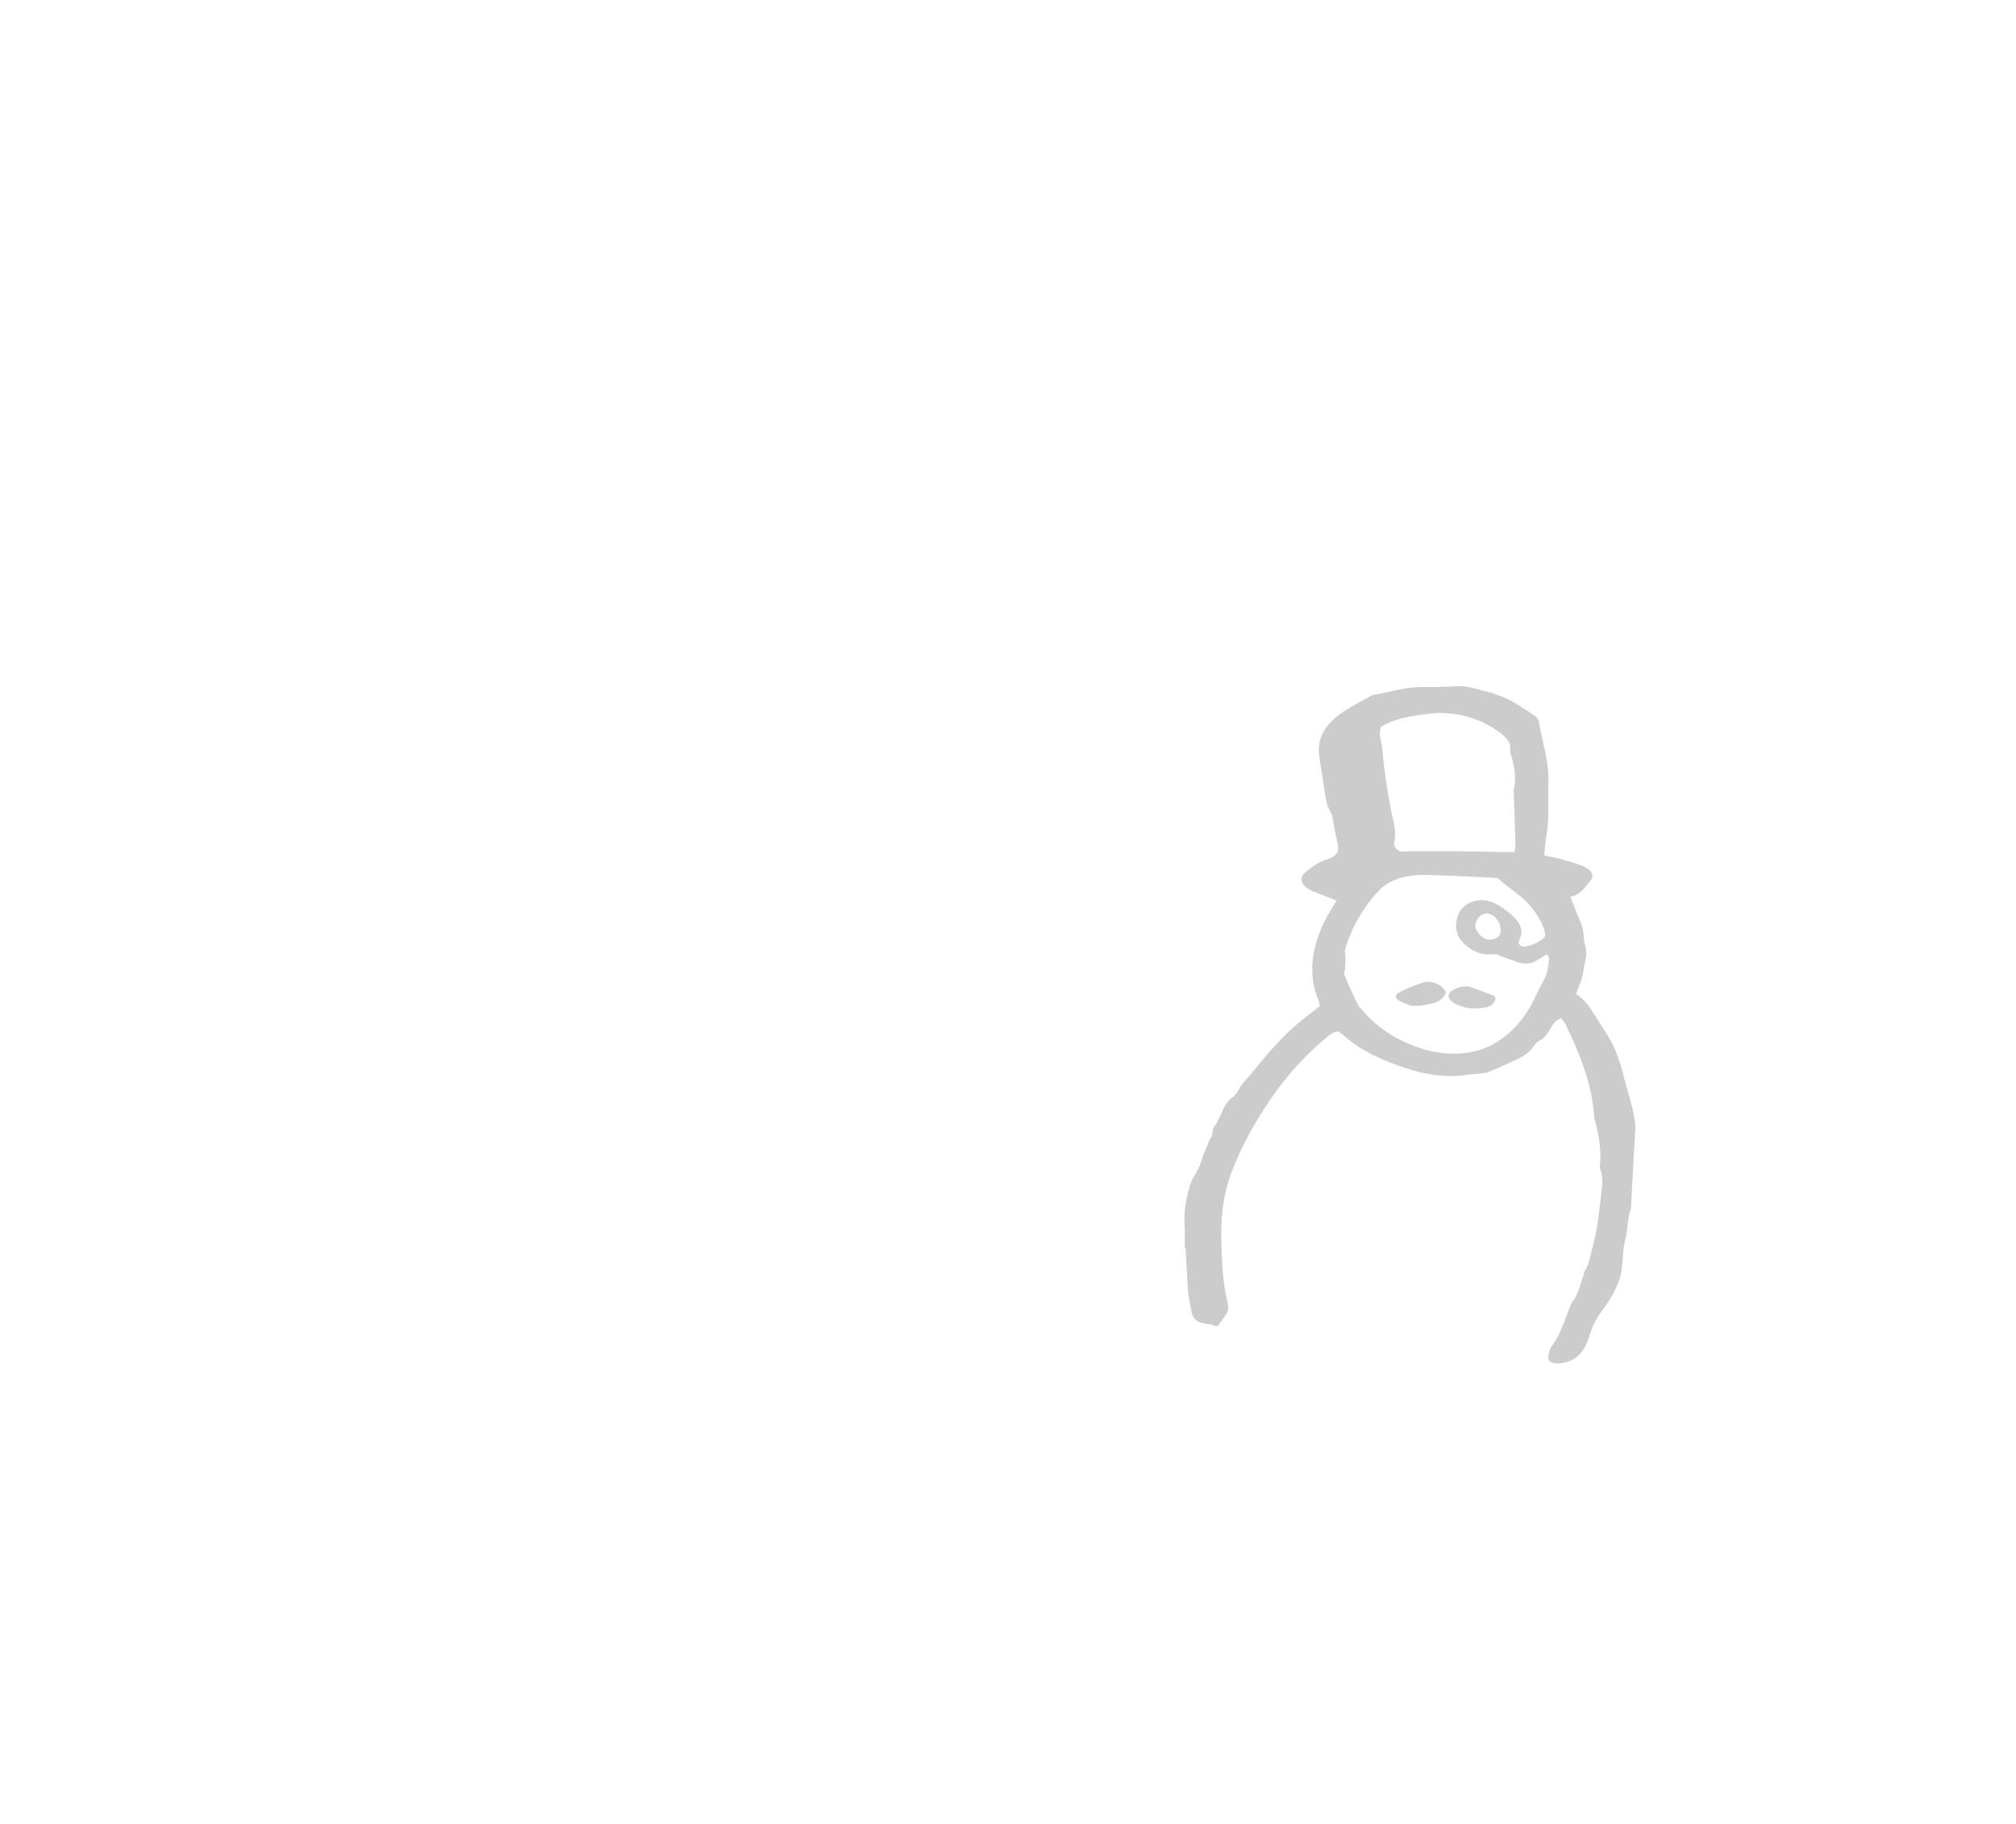
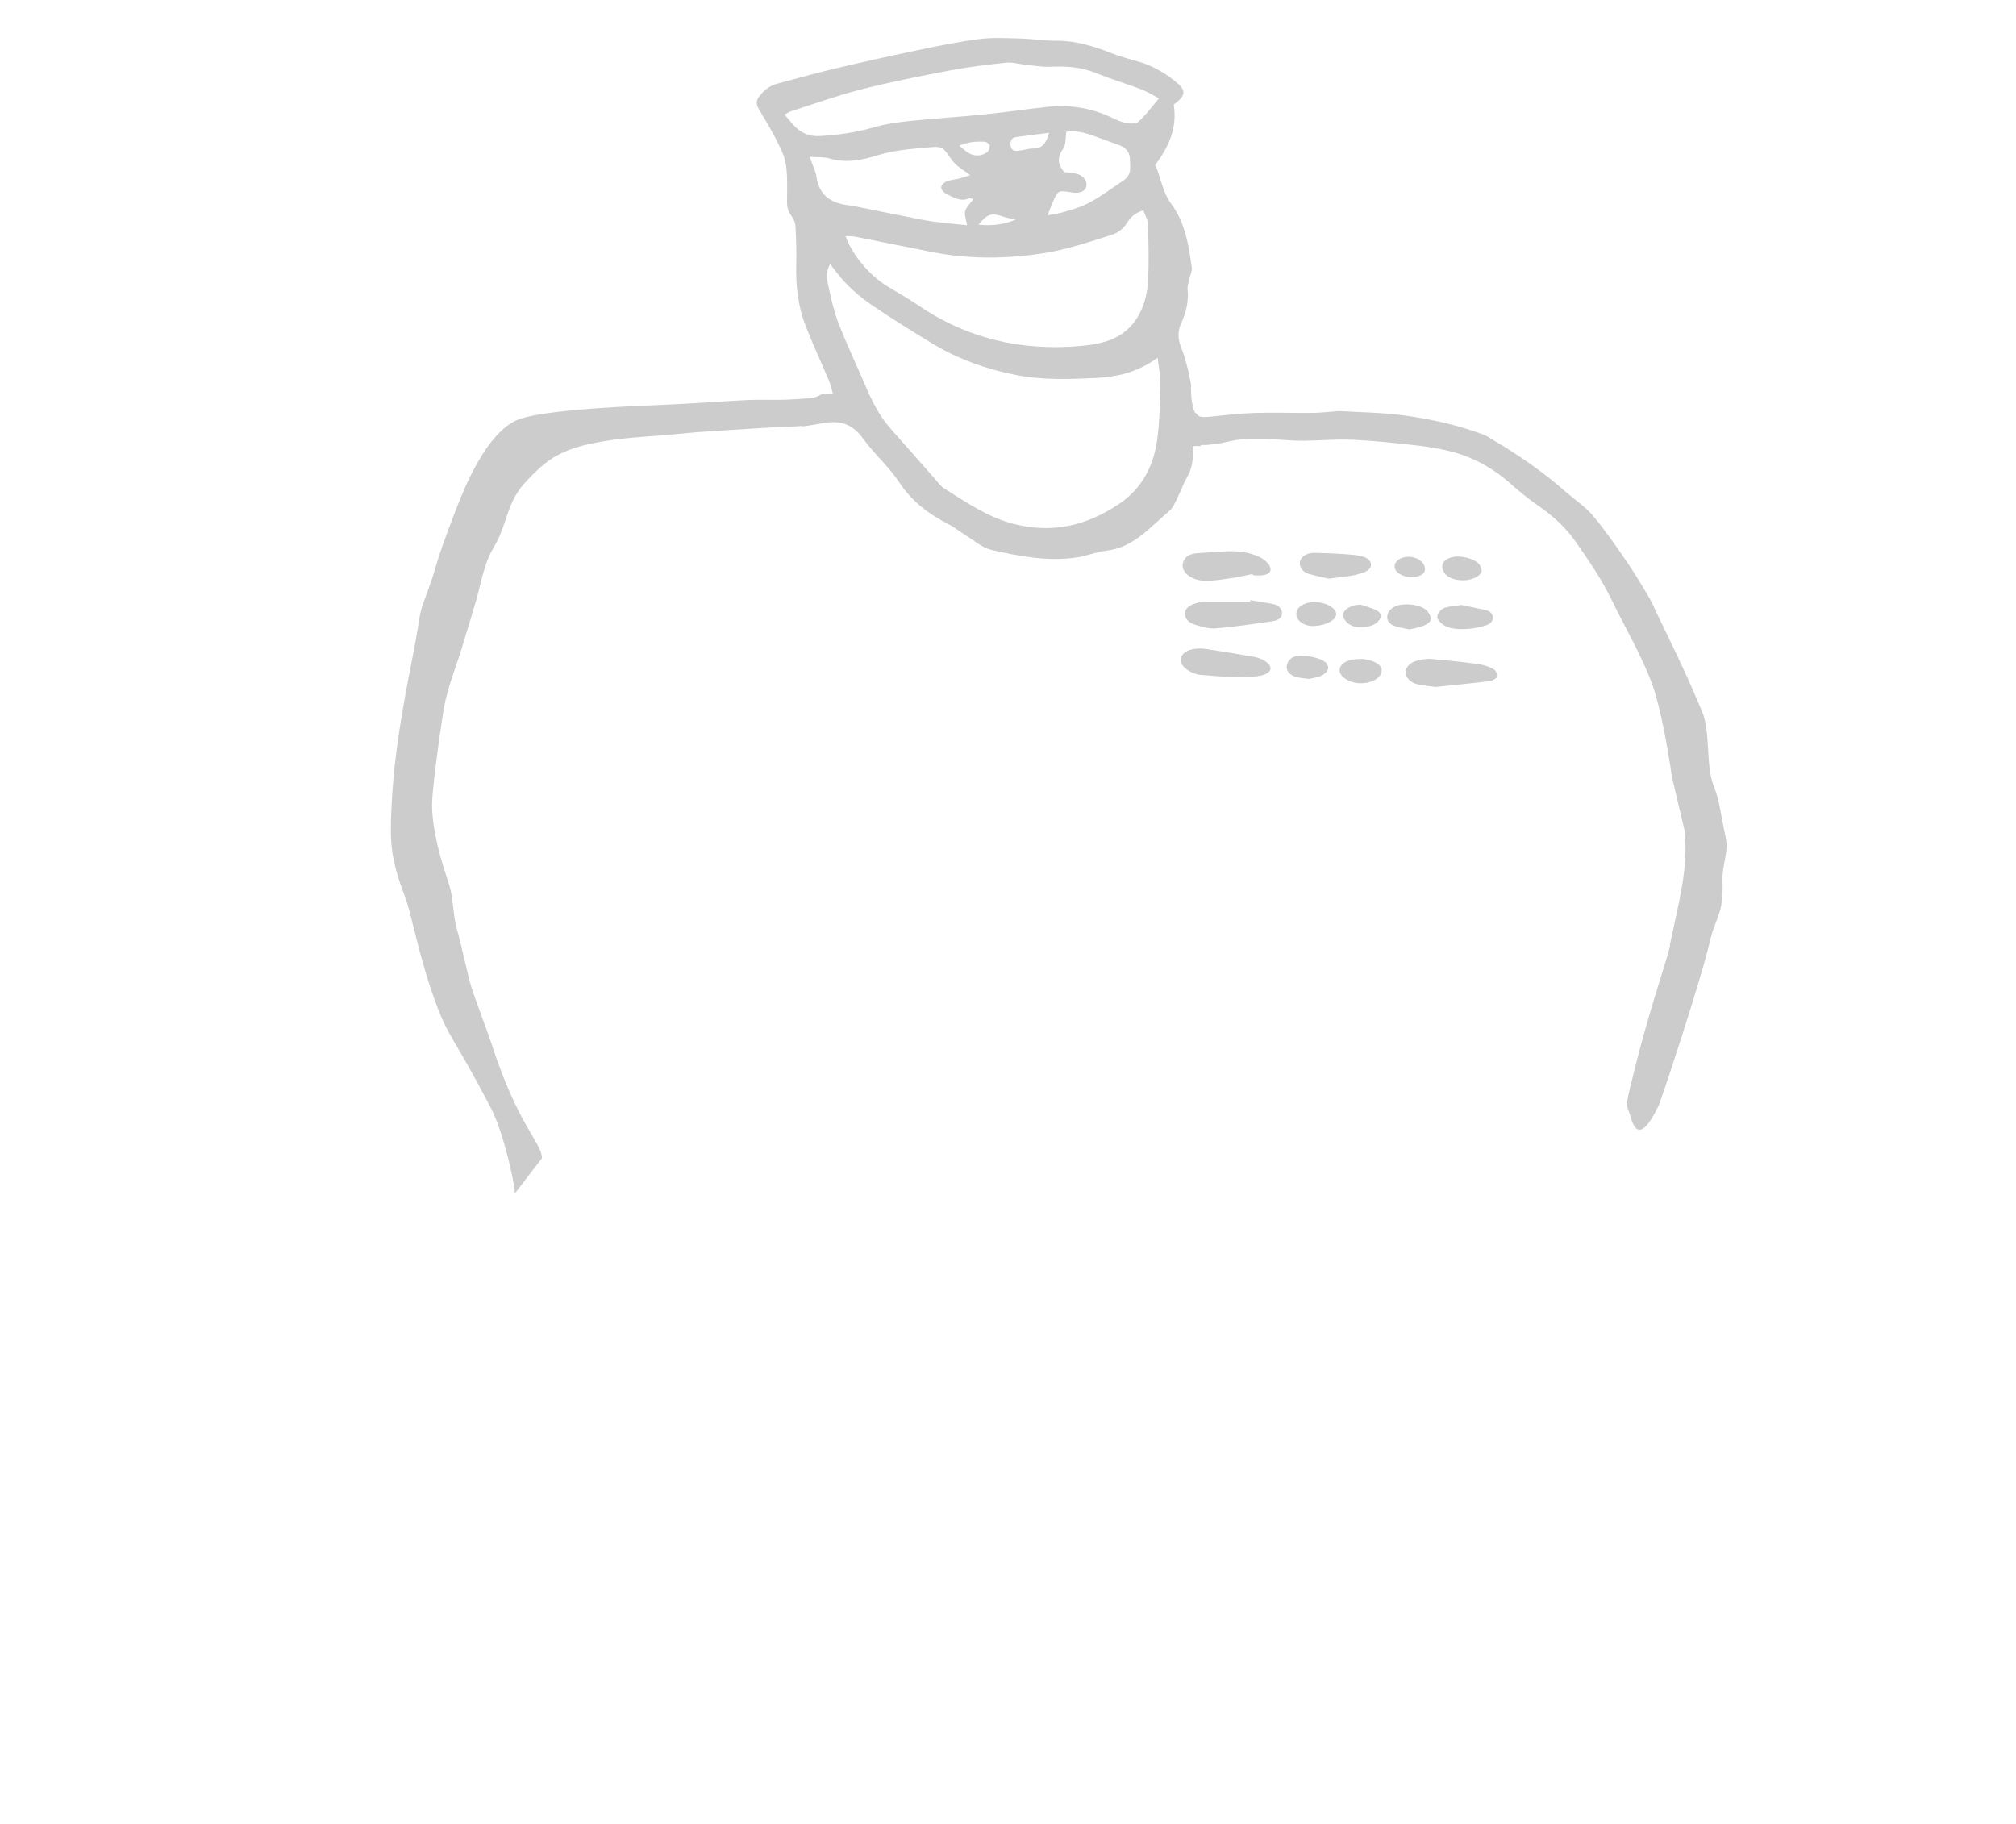
<svg xmlns="http://www.w3.org/2000/svg" version="1.1" id="Layer_1" x="0px" y="0px" width="420px" height="380px" viewBox="0 0 420 380" style="enable-background:new 0 0 420 380;" xml:space="preserve" opacity="0.2">
+   <path style="fill-rule:evenodd;clip-rule:evenodd;" d="M249.198,86.073c-0.535,0.067-0.935-2.536-0.977-3.073  c-0.314-4.065,0.22-1.424-0.314-4.065c-0.441-2.177-0.973-4.373-1.788-6.421c-0.724-1.813-0.852-3.44-0.036-5.192  c1.026-2.205,1.575-4.498,1.336-6.99c-0.079-0.814,0.273-1.676,0.446-2.512c0.138-0.668,0.501-1.357,0.422-1.991  c-0.599-4.715-1.399-9.466-4.257-13.319c-1.924-2.593-2.18-5.636-3.358-8.147c2.954-3.934,4.626-7.906,3.843-12.57  c2.628-1.934,2.725-2.942,0.227-4.929c-2.312-1.838-4.863-3.29-7.732-4.08c-1.848-0.509-3.707-1.027-5.492-1.727  c-3.686-1.446-7.395-2.589-11.406-2.574c-2.574,0.009-5.146-0.402-7.722-0.468c-2.822-0.072-5.683-0.235-8.467,0.127  c-4.376,0.572-8.719,1.471-13.047,2.376c-5.798,1.211-11.58,2.503-17.345,3.869c-3.893,0.921-7.742,2.041-11.618,3.046  c-1.622,0.421-2.823,1.428-3.806,2.761c-0.561,0.764-0.592,1.548-0.094,2.394c1.251,2.127,2.55,4.232,3.666,6.434  c0.84,1.656,1.768,3.394,2.044,5.195c0.388,2.52,0.257,5.134,0.239,7.708c-0.006,1.081,0.143,1.986,0.799,2.878  c0.475,0.644,0.92,1.485,0.963,2.263c0.156,2.744,0.227,5.501,0.158,8.249c-0.106,4.355,0.411,8.608,1.984,12.644  c1.49,3.819,3.229,7.534,4.824,11.309c0.312,0.735,0.475,1.537,0.822,2.703c-1.613,0.086-1.918-0.148-2.912,0.46  c-0.932,0.571-3.256,0.761-4.371,0.718c1.066,2.103,0.343,3.256,0.836,5.682c1.146-0.05,3.504-0.541,4.628-0.714  c3.543-0.547,5.972,0.267,8.124,3.276c2.266,3.167,5.316,5.754,7.454,8.993c2.651,4.019,6.136,6.689,10.241,8.772  c1.33,0.675,2.503,1.667,3.785,2.452c1.711,1.045,3.352,2.514,5.209,2.946c5.852,1.36,11.789,2.473,17.837,1.587  c2.049-0.299,4.028-1.172,6.077-1.396c5.704-0.622,9.178-4.907,13.188-8.295c0.789-0.667,1.228-1.815,1.724-2.798  c0.691-1.368,1.188-2.846,1.947-4.169c0.839-1.464,1.223-2.987,1.21-4.66c-0.009-1.205-0.05-2.414,0.054-3.61  c0.154-1.826-0.039,0.648,0.154-1.826c0.026-0.341-0.435-0.879-0.094-0.928C248.535,85.956,248.331,88.488,249.198,86.073z   M165.165,25.877c-0.535-0.607-1.058-1.228-1.728-2.008c0.657-0.337,0.996-0.574,1.37-0.694c4.854-1.542,9.658-3.29,14.583-4.541  c6.063-1.541,12.209-2.764,18.354-3.93c3.921-0.744,7.896-1.229,11.867-1.642c1.371-0.142,2.797,0.312,4.2,0.452  c1.654,0.165,3.32,0.466,4.968,0.387c3.282-0.155,6.452,0.053,9.566,1.319c3.093,1.256,6.3,2.21,9.425,3.386  c1.155,0.435,2.219,1.125,3.684,1.885c-1.516,1.784-2.745,3.479-4.245,4.864c-0.535,0.495-1.758,0.429-2.607,0.274  c-1.049-0.19-2.061-0.679-3.04-1.144c-4.194-1.991-8.601-2.704-13.164-2.235c-4.396,0.452-8.769,1.127-13.163,1.57  c-5.306,0.535-10.632,0.859-15.935,1.412c-2.469,0.257-4.962,0.631-7.345,1.321c-3.641,1.053-7.309,1.558-11.072,1.788  C168.45,28.49,166.696,27.617,165.165,25.877z M224.12,36.162c-0.809-0.176-1.646-0.21-2.426-0.304  c-1.361-1.628-1.481-3.095-0.188-4.884c0.589-0.815,0.432-2.203,0.641-3.504c1.581-0.298,3.289,0.019,4.952,0.576  c1.98,0.665,3.923,1.45,5.9,2.126c1.408,0.482,2.361,1.388,2.398,2.937c0.038,1.643,0.456,3.34-1.418,4.557  c-3.095,2.011-5.957,4.393-9.492,5.624c-1.947,0.678-3.899,1.253-6.239,1.551c0.417-1.055,0.704-1.827,1.024-2.581  c1.121-2.633,1.127-2.63,3.922-2.187c0.083,0.013,0.163,0.038,0.246,0.049c1.596,0.213,2.672-0.28,2.883-1.322  C226.56,37.626,225.657,36.497,224.12,36.162z M215.271,30.94c-1.057-0.004-2.109,0.372-3.172,0.486  c-0.808,0.086-1.507-0.181-1.581-1.179c-0.063-0.858,0.248-1.557,1.143-1.688c2.178-0.318,4.363-0.571,6.894-0.896  C217.925,29.932,217.091,30.949,215.271,30.94z M211.608,45.758c-2.46,1.015-4.994,1.355-7.758,1.047  c1.922-2.289,2.739-2.504,5.123-1.672C209.824,45.43,210.73,45.555,211.608,45.758z M205.612,31.753  c-1.179,0.764-2.505,0.86-3.768,0.164c-0.567-0.312-1.042-0.804-1.989-1.556c2.005-0.886,3.642-0.904,5.263-0.84  c0.391,0.016,1.055,0.472,1.076,0.767C206.23,30.772,205.981,31.513,205.612,31.753z M217.445,52.747  c4.83-0.748,9.376-2.31,13.987-3.759c1.384-0.435,2.514-1.201,3.348-2.523c0.711-1.128,1.647-2.141,3.41-2.612  c0.379,1.04,0.944,1.902,0.971,2.78c0.112,3.854,0.221,7.721,0.029,11.567c-0.121,2.446-0.577,4.832-1.793,7.141  c-1.605,3.048-3.951,4.841-6.99,5.792c-1.66,0.52-3.424,0.777-5.16,0.937c-12.379,1.143-23.859-1.511-34.277-8.679  c-2.008-1.382-4.164-2.531-6.232-3.82c-3.701-2.306-7.298-6.613-8.572-10.41c0.824,0.067,1.531,0.056,2.211,0.19  c5.237,1.033,10.468,2.111,15.705,3.145C201.854,54.031,209.605,53.96,217.445,52.747z M170.089,36.812  c-0.193-1.284-0.836-2.496-1.412-4.135c1.715,0.124,3.001-0.004,4.153,0.341c3.472,1.044,6.849,0.313,10.093-0.687  c3.815-1.175,7.705-1.348,11.591-1.716c0.686-0.064,1.61,0.048,2.068,0.479c0.907,0.854,1.478,2.083,2.354,2.982  c0.785,0.804,1.796,1.374,3.207,2.417c-1.131,0.354-1.691,0.564-2.268,0.702c-0.889,0.212-1.824,0.272-2.668,0.6  c-0.475,0.183-1.07,0.74-1.12,1.186c-0.045,0.412,0.474,1.099,0.908,1.318c1.543,0.779,3.069,1.844,4.949,1.014  c0.175-0.077,0.454,0.099,0.85,0.198c-0.641,0.871-1.463,1.572-1.707,2.447c-0.218,0.78,0.202,1.75,0.395,2.974  c-3.155-0.36-6.358-0.558-9.521-1.175c-4.82-0.941-9.631-1.931-14.447-2.898c-0.081-0.017-0.164-0.027-0.246-0.035  C173.571,42.478,170.741,41.107,170.089,36.812z M241.757,80.071c-0.128,4.031-0.146,8.104-0.757,12.071  c-0.821,5.333-3.324,9.793-7.862,12.85c-6.738,4.539-13.871,6.206-21.879,4.183c-5.42-1.368-9.867-4.465-14.471-7.359  c-0.895-0.562-1.558-1.536-2.287-2.358c-3.035-3.421-6.059-6.852-9.077-10.288c-2.21-2.518-3.703-5.479-5.019-8.565  c-1.874-4.399-3.952-8.713-5.682-13.171c-1.013-2.612-1.605-5.413-2.215-8.169c-0.283-1.281-0.442-2.691,0.423-4.252  c0.583,0.743,1.03,1.297,1.462,1.864c2.136,2.803,4.802,5.025,7.648,6.958c3.963,2.689,8.037,5.207,12.124,7.693  c5.438,3.311,11.386,5.398,17.524,6.609c5.399,1.066,10.944,0.877,16.457,0.617c4.488-0.212,8.735-1.101,13.023-4.229  C241.437,76.885,241.808,78.485,241.757,80.071z" />
  <g>
-     <path style="fill-rule:evenodd;clip-rule:evenodd;" d="M340.702,234.895c-0.212-3.795-1.712-7.549-2.601-11.322   c-0.303-1.281-0.789-2.559-1.221-3.832c-0.979-2.875-2.977-5.561-4.68-8.299c-0.991-1.594-2.05-3.16-3.833-4.346   c0.558-1.693,1.343-3.223,1.51-4.828c0.175-1.684,0.959-3.275,0.409-5.102c-0.49-1.629-0.222-3.299-0.959-4.961   c-0.753-1.696-1.384-3.407-2.164-5.351c2.179-0.451,2.947-1.944,4.058-3.221c1.022-1.176,0.523-2.356-1.384-3.152   c-1.479-0.617-3.107-1.063-4.702-1.518c-1.037-0.294-2.135-0.468-3.385-0.733c0.05-0.785,0.064-1.446,0.138-2.098   c0.232-2.082,0.672-4.145,0.686-6.245c0.014-2.244-0.086-4.497,0.016-6.741c0.192-4.212-1.26-8.456-1.974-12.686   c-0.071-0.425-0.348-0.945-0.788-1.258c-1.365-0.974-2.825-1.893-4.305-2.788c-2.533-1.529-5.571-2.318-8.618-3.077   c-1.199-0.299-2.359-0.448-3.632-0.36c-2.287,0.157-4.628,0.173-6.959,0.158c-3.662-0.022-6.74,1.062-10.088,1.629   c-0.5,0.085-0.918,0.36-1.32,0.589c-1.693,0.966-3.445,1.895-5.033,2.935c-3.738,2.449-5.591,5.517-5.031,9.309   c0.379,2.567,0.826,5.134,1.197,7.7c0.198,1.365,0.45,2.718,1.23,4.047c0.209,0.355,0.292,0.744,0.366,1.12   c0.342,1.74,0.552,3.484,1.021,5.216c0.444,1.637-0.161,2.768-2.31,3.424c-1.793,0.548-3.051,1.532-4.271,2.513   c-1.513,1.219-1.165,2.644,0.833,3.801c0.354,0.204,0.779,0.352,1.184,0.509c1.399,0.549,2.804,1.091,4.348,1.69   c-0.189,0.325-0.362,0.652-0.568,0.967c-1.559,2.382-2.751,4.857-3.562,7.465c-1.274,4.1-1.333,8.238,0.418,12.512   c0.15,0.363,0.161,0.746,0.224,1.055c-2.04,1.637-4.127,3.148-5.934,4.807c-1.811,1.662-3.403,3.443-4.98,5.221   c-1.636,1.846-3.033,3.797-4.729,5.611c-1.625,1.74-0.861,2.023-2.846,3.631c-0.24-0.123-1.411,1.732-1.426,1.766   c-1.069,2.445-1.479,3.298-2.323,4.541c-0.491,3.228,0.239-0.362-1.55,4.308c-0.397,0.748-0.43,1.065-0.684,1.849   c-1.107,3.396-2.078,3.698-2.693,5.989c-1.678,6.245-0.751,7.046-0.969,12.616c0.057,0.031,0.113,0.053,0.17,0.088   c0.055,0.898,0.113,1.869,0.168,2.84c0.124,2.182,0.188,4.361,0.392,6.547c0.118,1.279,0.481,2.566,0.693,3.85   c0.248,1.5,1.267,2.469,3.673,2.594c0.625,0.031,1.174,0.602,1.866,0.289c0.511-0.705,0.998-1.412,1.526-2.104   c0.557-0.727,0.695-1.482,0.499-2.361c-0.423-1.889-0.771-3.781-0.965-5.668c-0.228-2.189-0.275-4.373-0.372-6.559   c-0.235-5.303,0.274-10.496,2.206-15.498c2.22-5.75,5.325-11.219,9.101-16.477c2.893-4.025,6.341-7.799,10.465-11.254   c0.654-0.547,1.245-1.16,2.48-1.352c0.316,0.193,0.732,0.373,0.989,0.621c2.58,2.475,6.042,4.332,9.767,5.811   c5.311,2.105,10.906,3.576,16.83,2.523c0.621-0.111,1.318-0.08,1.961-0.16c0.639-0.078,1.344-0.127,1.862-0.344   c2.066-0.869,4.094-1.779,6.093-2.713c1.41-0.658,2.509-1.51,3.236-2.59c0.305-0.451,0.682-0.941,1.25-1.221   c1.098-0.533,1.527-1.316,2.066-2.109c0.598-0.875,0.834-1.961,2.448-2.551c0.311,0.387,0.65,0.695,0.815,1.031   c3.17,6.445,5.709,12.934,6.087,19.564c0.021,0.375,0.153,0.758,0.258,1.133c0.796,2.877,1.193,5.744,0.966,8.598   c-0.031,0.369-0.09,0.76,0.048,1.123c0.605,1.609,0.425,3.174,0.239,4.73c-0.451,3.783-0.771,7.58-1.804,11.287   c-0.502,1.805-0.654,3.672-1.756,5.34c-0.126,0.193-0.072,0.445-0.151,0.656c-0.706,1.906-1.021,3.908-2.363,5.654   c-0.291,0.377-0.432,0.818-0.597,1.24c-1.074,2.758-1.888,5.582-3.778,8.115c-0.419,0.562-0.479,1.275-0.605,1.936   c-0.192,1.016,0.697,1.592,2.253,1.482c1.351-0.096,2.458-0.461,3.363-1.127c2.552-1.883,2.677-4.412,3.755-6.875   c1.068-2.447,3.409-4.689,4.432-7.148c0.32-0.771,0.76-1.516,0.997-2.303c0.935-3.094,0.438-5.756,1.357-8.852   c0.214-0.719,0.517-5.154,1.028-5.758 M287.689,151.428c2.17-1.352,4.887-2.011,7.77-2.43c1.69-0.244,3.441-0.521,5.193-0.453   c4.052,0.157,7.613,1.292,10.77,3.354c1.986,1.299,3.447,2.538,3.203,4.387c-0.075,0.574,0.266,1.205,0.41,1.809   c0.49,2.042,0.861,4.08,0.403,6.082c-0.1,0.435-0.085,0.893-0.069,1.345c0.107,3.234,0.244,6.471,0.338,9.705   c0.021,0.736-0.089,1.463-0.146,2.321c-8.193-0.177-16.172-0.274-23.977-0.162c-1.064-0.635-1.293-1.346-1.12-1.994   c0.575-2.164-0.253-4.365-0.657-6.542c-0.8-4.312-1.506-8.619-1.832-12.925c-0.069-0.898-0.423-1.809-0.506-2.708   C287.414,152.623,287.605,152.036,287.689,151.428z M302.556,219.523c-2.771-0.043-5.354-0.643-7.837-1.562   c-5.018-1.855-8.592-4.684-11.339-7.986c-0.732-0.879-1.081-1.889-1.538-2.848c-0.564-1.182-1.064-2.369-1.581-3.557   c-0.099-0.223-0.243-0.465-0.209-0.674c0.269-1.607,0.367-3.229,0.11-4.881c1.279-4.436,3.523-8.556,6.956-12.305   c2.185-2.388,5.483-3.483,9.762-3.424c3.117,0.042,6.253,0.215,9.382,0.35c1.895,0.082,3.794,0.199,5.803,0.307   c2.142,2.1,5.154,3.713,6.915,6c1.357,1.759,2.53,3.528,2.905,5.442c0.059,0.291,0.119,0.668-0.093,0.863   c-1.016,0.93-2.32,1.646-4.03,1.986c-0.582,0.117-1.426-0.398-1.382-0.824c0.022-0.219,0.062-0.443,0.166-0.646   c1.181-2.289-0.304-4.225-2.712-6.033c-0.552-0.415-1.11-0.835-1.738-1.192c-2.19-1.24-4.607-1.402-6.578-0.05   c-0.9,0.62-1.529,1.378-1.792,2.251c-0.676,2.238-0.608,4.441,2.001,6.477c1.401,1.094,2.985,1.801,5.093,1.611   c0.431-0.039,0.884-0.01,0.898-0.01c1.674,0.625,2.977,1.123,4.292,1.602c1.835,0.666,3.25,0.291,4.486-0.52   c0.506-0.33,1.033-0.648,1.795-1.127c0.224,0.492,0.463,0.77,0.441,1.016c-0.144,1.637-0.376,3.246-1.281,4.752   c-0.919,1.535-1.532,3.172-2.392,4.727c-1.432,2.592-3.282,5.016-6.028,7.031C310.302,218.305,306.99,219.592,302.556,219.523z    M312.633,194.189c-0.039,0.648-0.472,1.102-1.275,1.402c-0.896,0.334-1.646,0.256-2.414-0.291   c-1.885-1.338-2.082-3.137-0.496-4.522c0.74-0.644,2.011-0.583,2.838,0.146C312.428,191.932,312.673,193.045,312.633,194.189z" />
-     <path style="fill-rule:evenodd;clip-rule:evenodd;" d="M293.807,209.486c-0.437-0.178-1.257-0.465-2.008-0.824   c-1.122-0.535-1.352-1.385-0.351-1.885c1.509-0.756,3.097-1.479,4.816-2.008c1.983-0.613,3.555,0.152,4.754,1.496   c0.205,0.229,0.231,0.623,0.089,0.857c-0.491,0.805-1.124,1.566-2.452,1.852C297.237,209.281,295.881,209.752,293.807,209.486z" />
-     <path style="fill-rule:evenodd;clip-rule:evenodd;" d="M305.998,205.514c1.726,0.631,3.468,1.238,5.157,1.918   c0.268,0.107,0.47,0.58,0.388,0.812c-0.256,0.723-0.801,1.375-1.891,1.604c-2.402,0.502-4.756,0.352-6.909-0.992   c-1.128-0.703-1.306-1.76-0.327-2.393C303.346,205.859,304.392,205.389,305.998,205.514z" />
+     <path style="fill-rule:evenodd;clip-rule:evenodd;" d="M260.473,125.048c1.569,0.258,3.164,0.459,4.702,0.79   c1.27,0.273,1.9,0.996,1.917,1.947c0.018,0.966-0.907,1.484-2.016,1.646c-3.913,0.569-7.834,1.159-11.793,1.491   c-1.401,0.117-2.985-0.374-4.368-0.788c-1.452-0.434-2.161-1.4-2.023-2.522c0.147-1.186,1.398-1.746,2.848-2.085   c0.396-0.092,0.836-0.132,1.256-0.133c3.146-0.01,6.292-0.005,9.439-0.005C260.447,125.274,260.459,125.162,260.473,125.048z" />
+     <path style="fill-rule:evenodd;clip-rule:evenodd;" d="M260.926,119.597c-1.37,0.276-2.722,0.617-4.115,0.814   c-1.905,0.27-3.849,0.625-5.763,0.593c-3.014-0.053-5.139-1.949-4.584-3.769c0.393-1.287,1.306-1.868,3.17-1.995   c1.781-0.121,3.566-0.219,5.349-0.341c2.626-0.18,5.144,0.071,7.368,1.129c0.743,0.354,1.44,0.875,1.863,1.434   c1.146,1.516,0.237,2.486-2.182,2.449c-0.341-0.006-0.68-0.054-1.018-0.082C260.984,119.752,260.956,119.674,260.926,119.597z" />
+     <path style="fill-rule:evenodd;clip-rule:evenodd;" d="M299.083,143.119c-1.254-0.176-2.533-0.278-3.74-0.547   c-1.503-0.334-2.547-1.463-2.527-2.503c0.02-1.099,1.017-2.128,2.561-2.472c0.881-0.196,1.858-0.39,2.747-0.313   c3.294,0.285,6.586,0.626,9.845,1.069c1.131,0.153,2.299,0.546,3.192,1.059c0.531,0.305,0.853,1.094,0.725,1.595   c-0.095,0.375-1.01,0.835-1.644,0.915C306.55,142.375,302.833,142.728,299.083,143.119z" />
+     <path style="fill-rule:evenodd;clip-rule:evenodd;" d="M256.658,141.12c-2.116-0.167-4.231-0.343-6.348-0.498   c-1.466-0.108-2.535-0.686-3.429-1.457c-1.769-1.527-0.844-3.54,1.868-3.958c0.81-0.125,1.722-0.117,2.533,0.006   c3.338,0.504,6.665,1.049,9.975,1.644c0.794,0.142,1.622,0.433,2.229,0.82c1.932,1.23,1.5,2.643-0.976,3.119   c-1.215,0.235-2.526,0.239-3.798,0.286c-0.672,0.025-1.354-0.08-2.031-0.127C256.674,141.01,256.666,141.065,256.658,141.12z" />
+     <path style="fill-rule:evenodd;clip-rule:evenodd;" d="M276.818,120.567c-1.298-0.31-2.858-0.597-4.315-1.055   c-1.279-0.403-1.958-1.693-1.638-2.657c0.315-0.946,1.462-1.701,2.981-1.668c2.807,0.063,5.63,0.156,8.401,0.452   c1.454,0.154,3.224,0.562,3.372,1.884c0.15,1.349-1.605,1.84-2.975,2.186C280.902,120.147,279,120.263,276.818,120.567z" />
+     <path style="fill-rule:evenodd;clip-rule:evenodd;" d="M304.432,126.051c1.596,0.326,3.317,0.64,5.005,1.032   c0.965,0.224,1.539,0.757,1.588,1.512c0.057,0.837-0.554,1.422-1.563,1.73c-2.079,0.635-4.284,0.916-6.519,0.65   c-1.596-0.189-2.788-0.941-3.406-2.014c-0.398-0.689,0.375-1.978,1.492-2.343C301.996,126.303,303.135,126.254,304.432,126.051z" />
+     <path style="fill-rule:evenodd;clip-rule:evenodd;" d="M293.608,131.143c-1.188-0.291-2.423-0.423-3.383-0.863   c-1.811-0.829-1.529-2.94,0.33-3.895c1.701-0.875,5.816-0.543,6.963,1.136c0.924,1.356,0.795,2.166-1.029,2.888   C295.626,130.752,294.606,130.897,293.608,131.143z" />
+     <path style="fill-rule:evenodd;clip-rule:evenodd;" d="M283.438,137.288c2.372,0.014,4.465,1.144,4.431,2.394   c-0.042,1.496-1.929,2.643-4.388,2.667c-2.239,0.021-4.437-1.334-4.393-2.711C279.134,138.186,280.825,137.272,283.438,137.288z" />
+     <path style="fill-rule:evenodd;clip-rule:evenodd;" d="M272.698,141.452c-0.885-0.122-1.652-0.176-2.374-0.337   c-1.63-0.366-2.479-1.363-2.226-2.514c0.269-1.226,1.374-2.108,3.043-2.024c1.385,0.07,2.872,0.35,4.062,0.843   c2.122,0.88,1.956,2.628-0.214,3.477C274.268,141.179,273.407,141.285,272.698,141.452z" />
+     <path style="fill-rule:evenodd;clip-rule:evenodd;" d="M273.431,130.43c-1.785,0.002-3.35-1.154-3.367-2.492   c-0.02-1.368,1.614-2.493,3.639-2.506c2.43-0.016,4.604,1.143,4.672,2.489C278.44,129.207,276.036,130.426,273.431,130.43z" />
+     <path style="fill-rule:evenodd;clip-rule:evenodd;" d="M308.707,118.965c-0.243,0.358-0.362,0.754-0.7,0.993   c-1.26,0.891-2.903,1.107-4.517,0.832c-1.574-0.269-2.655-1.073-2.954-2.288c-0.272-1.102,0.332-1.913,1.762-2.365   c1.852-0.586,5.146,0.27,5.998,1.594C308.536,118.107,308.573,118.547,308.707,118.965z" />
+     <path style="fill-rule:evenodd;clip-rule:evenodd;" d="M283.427,125.964c1.122,0.389,2.352,0.674,3.34,1.193   c1.119,0.589,1.168,1.445,0.376,2.279c-0.967,1.019-2.418,1.274-4.038,1.22c-1.579-0.052-2.488-0.767-3.051-1.7   C279.179,127.506,280.849,126.097,283.427,125.964z" />
+     <path style="fill-rule:evenodd;clip-rule:evenodd;" d="M293.448,116.001c1.92,0.019,3.497,1.239,3.417,2.642   c-0.057,0.992-1.111,1.582-2.853,1.596c-1.809,0.016-3.42-0.996-3.47-2.177C290.494,116.93,291.827,115.986,293.448,116.001z" />
  </g>
+   <path style="fill-rule:evenodd;clip-rule:evenodd;" d="M112.914,241.303c0.003-3.143-5.049-6.828-10.558-23.979  c-0.543-1.69-3.584-9.814-4.113-11.53c-0.772-2.509-2.277-9.618-3.016-12.064c-0.855-2.841-0.764-6.528-1.561-9.079  c-0.315-1.012-0.625-1.992-0.931-2.934c-2.864-8.837-2.71-13.501-2.719-14.171c-0.031-2.423,1.482-14.169,2.468-20.001  c0.749-4.426,2.91-9.692,3.704-12.426c1.25-4.306,0.972-3.028,3.016-10.069c1.005-3.464,1.637-7.667,3.562-10.833  c3.146-5.17,2.571-9.617,7.171-14.257c2.938-2.964,5.304-5.621,12.021-7.266c5.199-1.273,10.82-1.611,16.224-2.013  c2.423-0.181,4.827-0.476,7.249-0.649c4.219-0.302,8.441-0.562,12.666-0.816c2.429-0.147,4.857-0.326,7.291-0.361  c1.105-0.016,3.091-0.354,4.197-0.369L168.706,83c-1.613,0.101-3.226,0.198-4.843,0.266c-2.64,0.111-5.308-0.052-7.945,0.071  c-5.176,0.244-10.335,0.651-15.513,0.9c-6.151,0.294-28.336,0.938-33.227,3.52c-5.857,3.092-10.055,12.834-12.226,18.507  c-5.347,13.974-3.06,9.412-6.58,18.918c-1.222,3.296-0.631,2.585-2.466,11.948c-2.034,10.384-3.68,19.462-4.249,29.319  c-0.548,9.461-0.325,12.383,3.014,21.246c0.944,2.503,2.761,12.217,6.168,21.39c2.723,7.334,3.524,6.625,11.378,21.659  c2.828,5.414,5.049,16.159,5.058,17.888" />
+   <path style="fill-rule:evenodd;clip-rule:evenodd;" d="M350.972,173.097c0.79,7.793-1.164,14.576-3.085,23.761  c0.483-0.09-3.941,12.392-6.854,24.015c-2.369,9.46-2.353,8.958-1.63,10.857c0.536,1.41,1.536,8.117,6.087-1.26  c0.702-1.447,8.71-25.92,10.486-33.313c1.337-6.375,3.146-6.169,2.879-13.71c-0.118-3.38,1.341-5.698,0.651-9.013  c-1.513-7.267-1.149-7.126-2.571-10.929c-1.619-4.334-0.531-10.983-2.334-15.266c-1.273-3.03-2.582-6.052-3.969-9.047  c-1.812-3.907-3.72-7.784-5.586-11.673c-0.465-0.97-0.854-1.971-1.41-2.903c-1.492-2.497-2.951-5.014-4.614-7.429  c-2.283-3.318-4.566-6.652-7.188-9.777c-1.555-1.854-3.783-3.3-5.667-4.964c-4.597-4.055-9.701-7.597-15.14-10.807  c-0.676-0.4-1.335-0.862-2.082-1.138c-5.266-1.943-10.806-3.185-16.44-3.952c-4.391-0.597-8.888-0.637-13.34-0.906  c-0.487-0.029-0.985,0.074-1.478,0.107c-1.482,0.101-2.967,0.272-4.449,0.282c-3.971,0.026-7.945-0.122-11.906,0.002  c-3.051,0.095-6.088,0.48-9.125,0.772c-1.883,0.182-2.572,0.098-3.008-0.734c-1.388,0.724-1.188,4.624-1.99,6.883  c0.834,0.156,1.976-0.154,2.803,0.018c0.311-0.473,0.563-0.166,1.618-0.29c1.227-0.145,2.478-0.255,3.652-0.555  c3.575-0.909,7.194-0.837,10.847-0.562c1.81,0.137,3.635,0.272,5.449,0.257c3.39-0.028,6.791-0.362,10.167-0.208  c4.456,0.202,8.907,0.677,13.335,1.181c2.529,0.288,5.071,0.703,7.503,1.347c4.749,1.259,8.717,3.62,12.155,6.657  c1.715,1.513,3.482,3.007,5.404,4.324c3.188,2.185,5.983,4.695,8.045,7.638c2.78,3.962,5.533,7.998,7.586,12.249  c2.845,5.891,6.269,11.58,8.49,17.704c1.721,4.741,3.339,14.053,4.035,19.071" />
</svg>
